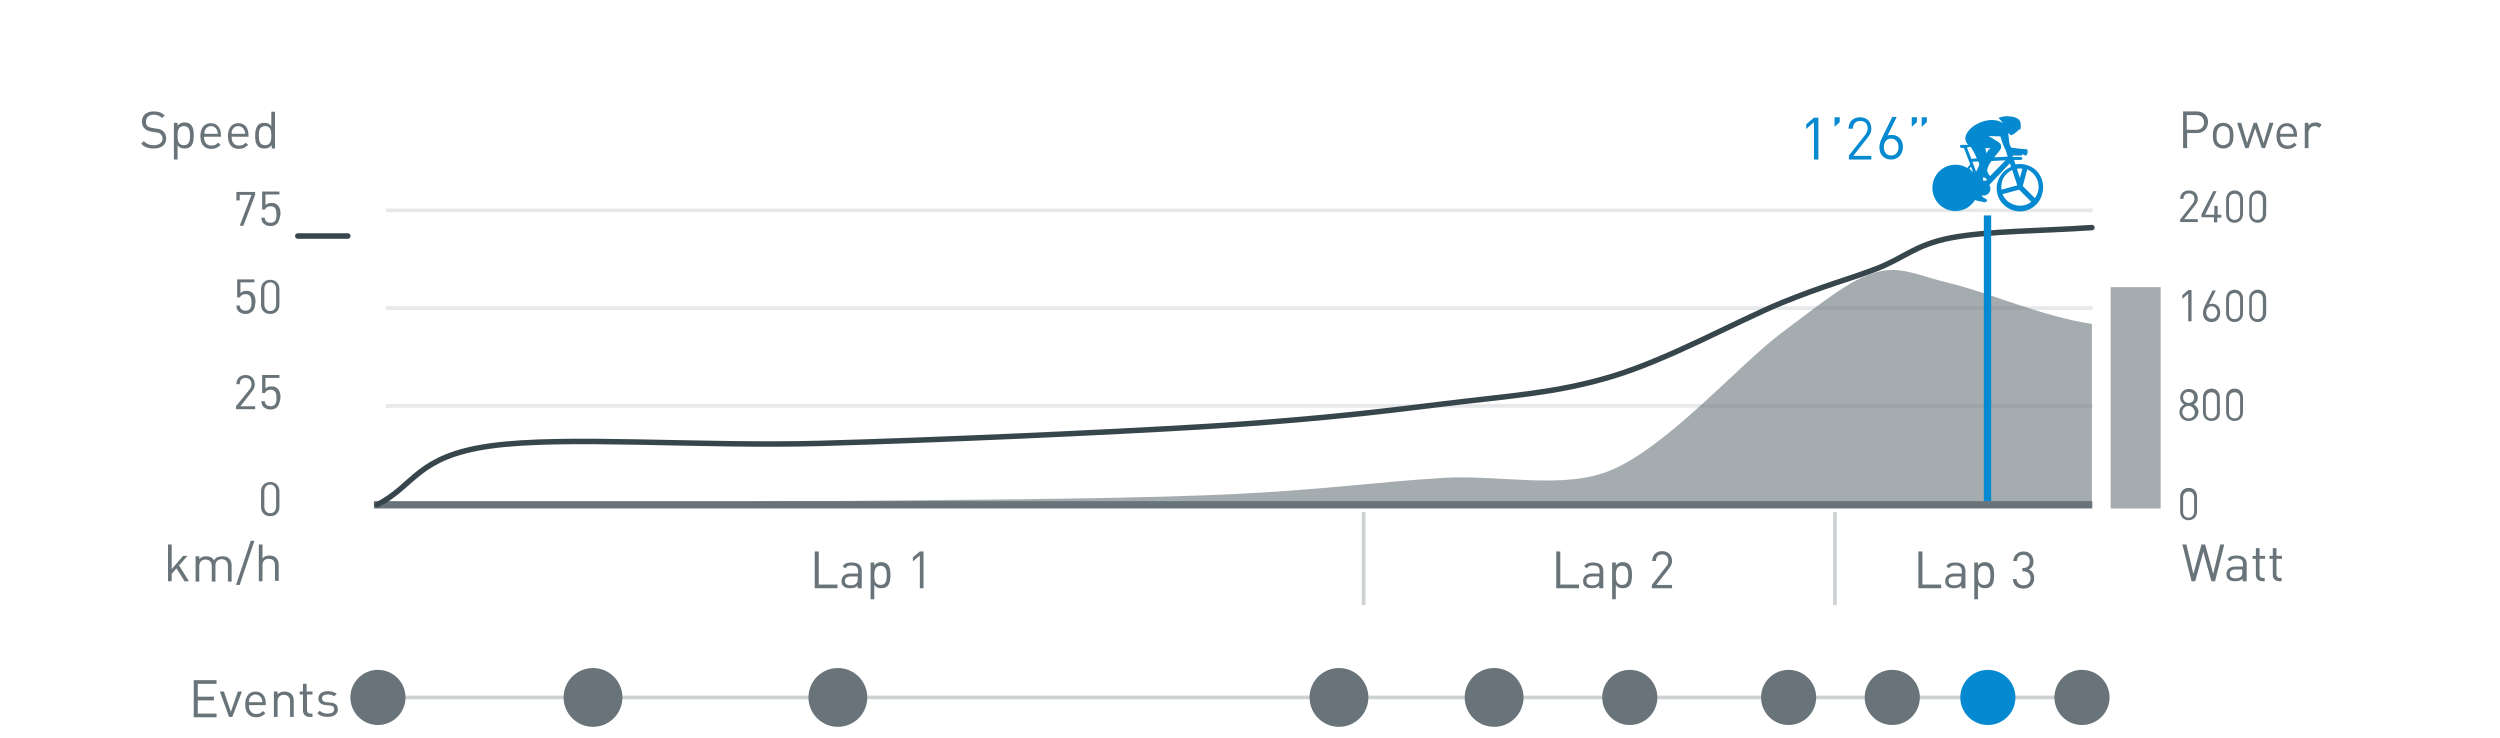
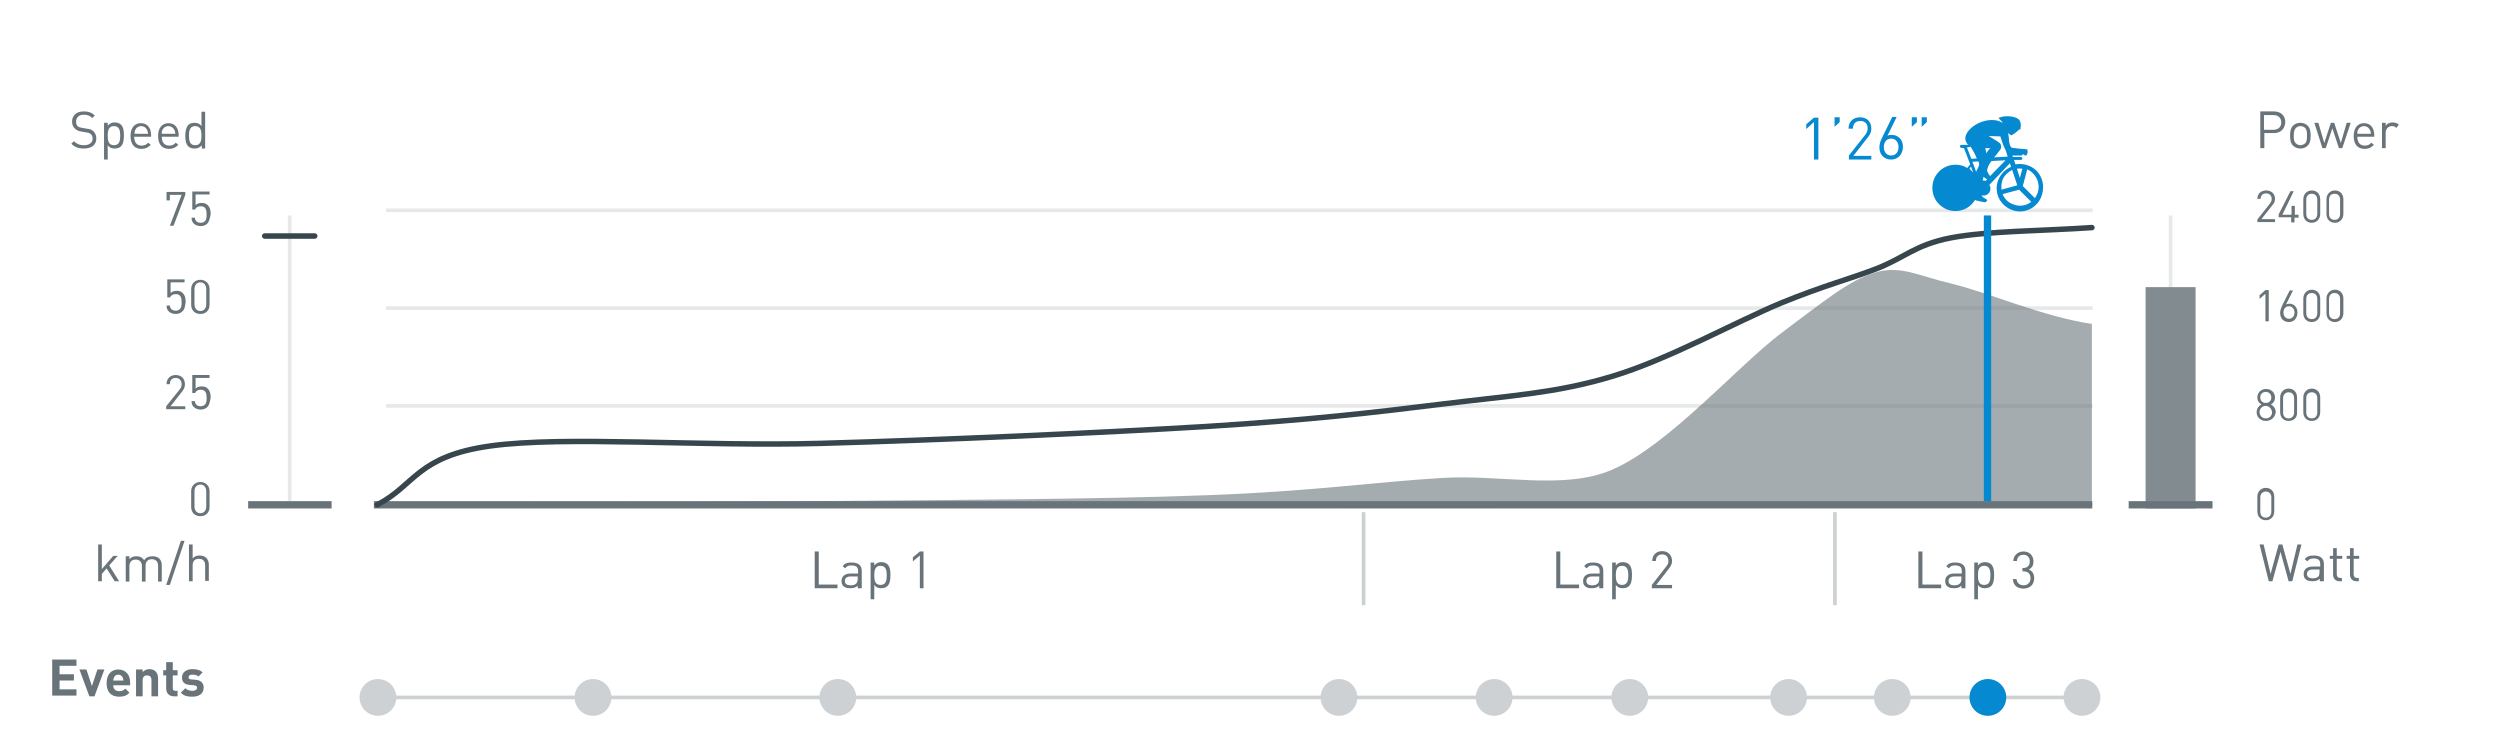
<svg xmlns="http://www.w3.org/2000/svg" version="1.1" x="0px" y="0px" viewBox="0 0 680 200.7" enable-background="new 0 0 680 200.7" xml:space="preserve">
  <g id="Layer_1">
+     <line fill="none" stroke="#E6E8E9" stroke-miterlimit="10" x1="590.4" y1="136.3" x2="590.4" y2="58.6" />
+     <line fill="none" stroke="#E6E8E9" stroke-miterlimit="10" x1="78.8" y1="136.3" x2="78.8" y2="58.6" />
    <g id="_x38_">
-       <rect x="574.1" y="78.1" opacity="0.6" fill="#69747A" width="13.6" height="60.2" />
+       <rect x="583.6" y="78.1" fill="#828B90" width="13.6" height="60.2" />
      <line fill="none" stroke="#CDD1D3" stroke-miterlimit="10" x1="99.5" y1="189.7" x2="569.7" y2="189.7" />
      <line fill="none" stroke="#CDD1D3" stroke-miterlimit="10" x1="370.9" y1="139.3" x2="370.9" y2="164.6" />
      <line fill="none" stroke="#CDD1D3" stroke-miterlimit="10" x1="499.1" y1="139.3" x2="499.1" y2="164.6" />
      <g>
        <line fill="none" stroke="#BBBBBB" stroke-width="0.537" stroke-linejoin="round" stroke-miterlimit="10" x1="105.1" y1="137.2" x2="569.1" y2="137.2" />
      </g>
      <path fill="none" stroke="#E6E8E9" stroke-linejoin="round" stroke-miterlimit="10" d="M105,110.4h464.2 M105,83.8h464.2     M105,57.2h464.2" />
      <line fill="none" stroke="#69747A" stroke-width="2" stroke-linejoin="round" stroke-miterlimit="10" x1="101.7" y1="137.3" x2="569.1" y2="137.3" />
-       <line fill="none" stroke="#37464D" stroke-width="1.492" stroke-linecap="round" stroke-linejoin="round" stroke-miterlimit="10" x1="81" y1="64.2" x2="94.6" y2="64.2" />
+       <line fill="none" stroke="#37464D" stroke-width="1.492" stroke-linecap="round" stroke-linejoin="round" stroke-miterlimit="10" x1="72" y1="64.2" x2="85.6" y2="64.2" />
      <g>
        <path fill="none" stroke="#37464D" stroke-width="1.492" stroke-linecap="round" stroke-linejoin="round" stroke-miterlimit="10" d="     M102.6,137.3c10.3-5.3,10.7-13.2,30.8-16c20.1-2.8,57.2,0.2,89.7-0.7c32.5-0.9,76.9-2.9,105.1-4.6c28.2-1.8,45.7-3.8,64.1-6.1     c18.4-2.3,30.8-2.9,46.1-7.5c15.4-4.6,34.2-15.1,46.1-20c11.8-4.8,18-6.3,25.6-9.2c7.7-2.9,10.7-6.6,20.5-8.5     c9.8-1.9,25.6-1.9,38.4-2.8" />
        <path opacity="0.6" fill="#69747A" d="M102.6,137.3c7.9-0.1,15.4-0.4,30.8-0.5c20.1-0.2,57.2-0.2,89.7-0.5     c32.5-0.3,76.9-0.5,105.1-1.6c28.2-1,45.7-3.6,64.1-4.7c15.6-1,33.1,3.4,46.1-2.2c15.4-6.6,34.2-28.2,46.1-37.2     c11.3-8.4,18.4-14.4,25.6-16.5c6.9-2,11.6,0.9,20.5,3c9.8,2.3,25.2,9.1,38.4,11l0,49" />
      </g>
      <g>
-         <circle fill="#69747A" cx="161.3" cy="189.7" r="8" />
-         <circle fill="#69747A" cx="227.9" cy="189.7" r="8" />
-         <circle fill="#69747A" cx="364.2" cy="189.7" r="8" />
-         <circle fill="#69747A" cx="406.4" cy="189.7" r="8" />
-         <circle fill="#69747A" cx="443.3" cy="189.7" r="7.5" />
-         <circle fill="#69747A" cx="486.5" cy="189.7" r="7.5" />
-         <circle fill="#69747A" cx="566.3" cy="189.7" r="7.5" />
-         <circle fill="#0589D1" cx="540.7" cy="189.7" r="7.5" />
-         <circle fill="#69747A" cx="102.8" cy="189.7" r="7.5" />
-         <circle fill="#69747A" cx="514.7" cy="189.7" r="7.5" />
+         <circle fill="#CDD1D3" cx="161.3" cy="189.7" r="5" />
+         <circle fill="#CDD1D3" cx="227.9" cy="189.7" r="5" />
+         <circle fill="#CDD1D3" cx="364.2" cy="189.7" r="5" />
+         <circle fill="#CDD1D3" cx="406.4" cy="189.7" r="5" />
+         <circle fill="#CDD1D3" cx="443.3" cy="189.7" r="5" />
+         <circle fill="#CDD1D3" cx="486.5" cy="189.7" r="5" />
+         <circle fill="#CDD1D3" cx="566.3" cy="189.7" r="5" />
+         <circle fill="#0589D1" cx="540.7" cy="189.7" r="5" />
+         <circle fill="#CDD1D3" cx="102.8" cy="189.7" r="5" />
+         <circle fill="#CDD1D3" cx="514.7" cy="189.7" r="5" />
      </g>
      <g>
        <line fill="none" stroke="#0589D1" stroke-width="2" stroke-miterlimit="10" x1="540.6" y1="136.3" x2="540.6" y2="58.6" />
        <path fill="#0589D1" d="M551.9,45.1c-1.2-0.5-2.5-0.6-3.7-0.4l-0.4-1.2h1.9c0.2,0,0.4-0.2,0.4-0.4c0-0.2-0.2-0.4-0.4-0.4h-2.2     l-0.1-0.4h2.4c0.2,0,0.4-0.2,0.4-0.4c0.1,0,0.1,0,0.1,0.1c0.4,0.2,0.5,0.3,0.8,0.3c0.2,0,0.5-0.8,0.4-1.2s0.1-0.5-0.4-0.5     c-0.5,0-3.1-0.3-3.8-0.4c-0.6-0.1-0.9-1.6-0.9-2.7c-0.1-1-0.2-1.4-0.2-1.4c0,0.1,0.6,0.6,0.8,0.7c0.2,0.1,1.4-0.8,1.8-1.2     c0.4-0.4,0.4-0.4,0.4-0.4l0.3,0.1c0,0,0.6-2-0.5-2.9c-1.1-0.9-3.6-0.9-4.6-0.6s-0.8,0.3-0.8,0.3l1.1,1.2l-0.1,0.1     c0,0-1.2-1-3.7-0.7c-1.7,0.2-4,1.1-5.4,2.8c-1.4,1.7-0.9,2.8-0.6,3.3c0.1,0.2,0.2,0.4,0.5,0.6h-1.9c-0.2,0-0.4,0.2-0.4,0.4v0     c0,0.2,0.1,0.3,0.3,0.4c0.2,0,0.5,0.1,0.8,0.1l1.7,4.4l-0.8,1c-0.9-0.6-2-0.9-3.2-0.9c-3.5,0-6.3,2.8-6.3,6.3     c0,3.5,2.8,6.3,6.3,6.3c2.3,0,4.2-1.2,5.3-3c0.4,0.2,2,0.5,2.5,0.6c0.5,0.1,0.7-0.3,0.8-0.5c0.1-0.2-0.6-0.5-1.2-0.9     c-0.1-0.1-0.2-0.3-0.3-0.5c0.2,0,0.3,0.1,0.5,0.1c1.1,0,1.9-0.9,1.9-1.9c0-0.4-0.1-0.7-0.3-1l5.6-5.9l0.3,1     c-1.5,0.6-2.7,1.8-3.4,3.4c-1.4,3.2,0.2,6.9,3.4,8.2c3.2,1.4,6.9-0.2,8.2-3.4C556.6,50.1,555.1,46.4,551.9,45.1z M541.3,47.9     c-0.4-0.5-0.8-1.2-0.8-1.5c0-0.7,0.5-1.7,1.1-2.5c0,0,0.1-0.1,0.1-0.1l3.8-0.2L541.3,47.9z M537.7,43.1l-1.5,0.1l-1.2-3.1     c0.2,0,0.6-0.1,1-0.2C536.6,40.8,537.3,42.1,537.7,43.1z M536.5,44l1.6-0.1c0.1,0.2,0.2,0.4,0.2,0.5c0.2,0.6-0.4,1.4-0.8,2.3     L536.5,44z M539.4,49.1c0,0-0.1,0-0.1,0c0.1-0.3,0.1-0.6,0.2-1c0.3,0.2,0.7,0.5,1,0.7l-0.4,0.4C539.8,49.1,539.6,49.1,539.4,49.1     z M544.1,37.1c0,0,0.7,2.4,1.3,3.5c0.1,0.1,0.2,0.3,0.2,0.4l0.5,1.6l-3.7,0.2c0.8-1,1.9-2.2,1.9-2.6c0-0.6,0-1-0.4-1.3     c-0.4-0.4-3-1.9-3-1.9S544,37.1,544.1,37.1z M541.4,40.3c0,0-0.6,0.4-1.1,1.4c-0.1-0.5-0.2-1-0.3-1.4     C541.1,40.3,541.4,40.3,541.4,40.3z M535.7,45.9l0.4-0.6l0.6,1.6C536.4,46.6,536.1,46.3,535.7,45.9z M550.1,45.9l-0.7,2.5     l-0.8-2.5C549.1,45.8,549.6,45.8,550.1,45.9z M544.7,48.9c0.5-1.2,1.5-2.1,2.6-2.7l1.4,4.2l-4.3,1.2     C544.3,50.7,544.4,49.8,544.7,48.9z M547.4,55.5c-1.3-0.5-2.2-1.5-2.7-2.7l4.5-1.2l3.3,3.3C551.1,56,549.2,56.3,547.4,55.5z      M554.1,52.8c-0.2,0.4-0.4,0.8-0.6,1.1l-3.3-3.3l0,0l0,0l1.2-4.5c0,0,0,0,0.1,0C554,47.3,555.2,50.3,554.1,52.8z" />
        <g>
          <path fill="#0589D1" d="M493.4,43.3V33.2l-2.1,1.9v-1.3l2.1-1.8h1.2v11.4H493.4z" />
          <path fill="#0589D1" d="M499,34.5v-2.6h1.4v1.3L499,34.5z" />
          <path fill="#0589D1" d="M502.9,43.3v-1l4.5-5.7c0.4-0.6,0.6-1.1,0.6-1.7c0-1.2-0.7-2-2-2c-1.1,0-2,0.6-2,2.1h-1.2      c0-1.8,1.2-3.1,3.1-3.1c1.9,0,3.1,1.2,3.1,3.1c0,0.9-0.3,1.5-0.9,2.3l-4,5.1h4.9v1H502.9z" />
          <path fill="#0589D1" d="M514.4,43.4c-1.9,0-3.2-1.3-3.2-3.3c0-0.8,0.2-1.6,0.7-2.6l2.8-5.7h1.2l-2.5,5.1      c0.4-0.2,0.8-0.2,1.2-0.2c1.8,0,3,1.4,3,3.2C517.6,41.9,516.3,43.4,514.4,43.4z M514.4,37.7c-1.2,0-2,0.9-2,2.3      c0,1.4,0.8,2.3,2,2.3c1.2,0,2-0.9,2-2.3C516.4,38.8,515.7,37.7,514.4,37.7z" />
          <path fill="#0589D1" d="M520,34.5v-2.6h1.4v1.3L520,34.5z M522.7,34.5v-2.6h1.4v1.3L522.7,34.5z" />
        </g>
      </g>
    </g>
  </g>
  <g id="Layer_2">
    <g>
      <g>
-         <path fill="#69747A" d="M68.6,84.7c-0.4,0.4-1,0.7-1.8,0.7c-0.8,0-1.5-0.3-1.9-0.7c-0.4-0.4-0.6-0.9-0.6-1.6h0.9     c0.1,0.9,0.6,1.4,1.6,1.4c0.5,0,0.9-0.2,1.1-0.4c0.5-0.5,0.5-1.2,0.5-1.9c0-1.1-0.2-2.2-1.6-2.2c-0.8,0-1.4,0.4-1.5,0.9h-0.8     v-4.9h4.7v0.8h-3.8v2.9c0.4-0.4,0.9-0.6,1.7-0.6c0.7,0,1.2,0.2,1.6,0.6c0.7,0.7,0.8,1.6,0.8,2.5C69.3,83.2,69.3,84.1,68.6,84.7z" />
-         <path fill="#69747A" d="M73.5,85.4c-1.5,0-2.5-1-2.5-2.5v-4.3c0-1.5,1.1-2.5,2.5-2.5c1.4,0,2.5,1,2.5,2.5v4.3     C76,84.4,75,85.4,73.5,85.4z M75.1,78.6c0-1-0.6-1.8-1.6-1.8s-1.6,0.8-1.6,1.8v4.2c0,1,0.6,1.8,1.6,1.8s1.6-0.8,1.6-1.8V78.6z" />
+         <path fill="#69747A" d="M49.6,84.7c-0.4,0.4-1,0.7-1.8,0.7c-0.8,0-1.5-0.3-1.9-0.7c-0.4-0.4-0.6-0.9-0.6-1.6h0.9     c0.1,0.9,0.6,1.4,1.6,1.4c0.5,0,0.9-0.2,1.1-0.4c0.5-0.5,0.5-1.2,0.5-1.9c0-1.1-0.2-2.2-1.6-2.2c-0.8,0-1.4,0.4-1.5,0.9h-0.8     v-4.9h4.7v0.8h-3.8v2.9c0.4-0.4,0.9-0.6,1.7-0.6c0.7,0,1.2,0.2,1.6,0.6c0.7,0.7,0.8,1.6,0.8,2.5C50.3,83.2,50.3,84.1,49.6,84.7z" />
+         <path fill="#69747A" d="M54.5,85.4c-1.5,0-2.5-1-2.5-2.5v-4.3c0-1.5,1.1-2.5,2.5-2.5c1.4,0,2.5,1,2.5,2.5v4.3     C57,84.4,56,85.4,54.5,85.4z M56.1,78.6c0-1-0.6-1.8-1.6-1.8s-1.6,0.8-1.6,1.8v4.2c0,1,0.6,1.8,1.6,1.8s1.6-0.8,1.6-1.8V78.6z" />
      </g>
      <g>
-         <path fill="#69747A" d="M64.2,111.3v-0.8l3.7-4.6c0.4-0.5,0.5-0.9,0.5-1.4c0-1-0.6-1.7-1.6-1.7c-0.9,0-1.6,0.5-1.6,1.7h-0.9     c0-1.5,1-2.5,2.5-2.5c1.5,0,2.5,1,2.5,2.5c0,0.7-0.2,1.2-0.7,1.9l-3.2,4.1h4v0.8H64.2z" />
-         <path fill="#69747A" d="M75.4,110.7c-0.4,0.4-1,0.7-1.8,0.7c-0.8,0-1.5-0.3-1.9-0.7c-0.4-0.4-0.6-0.9-0.6-1.6H72     c0.1,0.9,0.6,1.4,1.6,1.4c0.5,0,0.9-0.2,1.1-0.4c0.5-0.5,0.5-1.2,0.5-1.9c0-1.1-0.2-2.2-1.6-2.2c-0.8,0-1.4,0.4-1.5,0.9h-0.8     v-4.9h4.7v0.8h-3.8v2.9c0.4-0.4,0.9-0.6,1.7-0.6c0.7,0,1.2,0.2,1.6,0.6c0.7,0.7,0.8,1.6,0.8,2.5C76.1,109.2,76,110.1,75.4,110.7z     " />
+         <path fill="#69747A" d="M45.2,111.3v-0.8l3.7-4.6c0.4-0.5,0.5-0.9,0.5-1.4c0-1-0.6-1.7-1.6-1.7c-0.9,0-1.6,0.5-1.6,1.7h-0.9     c0-1.5,1-2.5,2.5-2.5c1.5,0,2.5,1,2.5,2.5c0,0.7-0.2,1.2-0.7,1.9l-3.2,4.1h4v0.8H45.2z" />
+         <path fill="#69747A" d="M56.4,110.7c-0.4,0.4-1,0.7-1.8,0.7c-0.8,0-1.5-0.3-1.9-0.7c-0.4-0.4-0.6-0.9-0.6-1.6H53     c0.1,0.9,0.6,1.4,1.6,1.4c0.5,0,0.9-0.2,1.1-0.4c0.5-0.5,0.5-1.2,0.5-1.9c0-1.1-0.2-2.2-1.6-2.2c-0.8,0-1.4,0.4-1.5,0.9h-0.8     v-4.9h4.7v0.8h-3.8v2.9c0.4-0.4,0.9-0.6,1.7-0.6c0.7,0,1.2,0.2,1.6,0.6c0.7,0.7,0.8,1.6,0.8,2.5C57.1,109.2,57,110.1,56.4,110.7z     " />
      </g>
      <g>
-         <path fill="#69747A" d="M73.5,140.4c-1.5,0-2.5-1-2.5-2.5v-4.3c0-1.5,1.1-2.5,2.5-2.5c1.4,0,2.5,1,2.5,2.5v4.3     C76,139.4,75,140.4,73.5,140.4z M75.1,133.6c0-1-0.6-1.8-1.6-1.8c-1,0-1.6,0.8-1.6,1.8v4.2c0,1,0.6,1.8,1.6,1.8     c1,0,1.6-0.8,1.6-1.8V133.6z" />
+         <path fill="#69747A" d="M54.5,140.4c-1.5,0-2.5-1-2.5-2.5v-4.3c0-1.5,1.1-2.5,2.5-2.5c1.4,0,2.5,1,2.5,2.5v4.3     C57,139.4,56,140.4,54.5,140.4z M56.1,133.6c0-1-0.6-1.8-1.6-1.8c-1,0-1.6,0.8-1.6,1.8v4.2c0,1,0.6,1.8,1.6,1.8     c1,0,1.6-0.8,1.6-1.8V133.6z" />
      </g>
      <g>
-         <path fill="#69747A" d="M595.2,87.5v-7.6l-1.6,1.4v-1l1.6-1.4h0.9v8.5H595.2z" />
-         <path fill="#69747A" d="M601.6,87.6c-1.5,0-2.4-1-2.4-2.5c0-0.6,0.2-1.2,0.5-1.9l2.1-4.2h0.9l-1.9,3.8c0.3-0.1,0.6-0.2,0.9-0.2     c1.3,0,2.2,1,2.2,2.4C603.9,86.5,603,87.6,601.6,87.6z M601.6,83.3c-0.9,0-1.5,0.7-1.5,1.7c0,1,0.6,1.7,1.5,1.7s1.5-0.7,1.5-1.7     C603.1,84.1,602.5,83.3,601.6,83.3z" />
-         <path fill="#69747A" d="M607.8,87.6c-1.3,0-2.3-0.9-2.3-2.4v-4c0-1.4,1-2.4,2.3-2.4c1.3,0,2.3,0.9,2.3,2.4v4     C610.1,86.6,609.1,87.6,607.8,87.6z M609.3,81.3c0-0.9-0.5-1.6-1.5-1.6s-1.5,0.7-1.5,1.6v3.9c0,0.9,0.5,1.6,1.5,1.6     s1.5-0.7,1.5-1.6V81.3z" />
-         <path fill="#69747A" d="M614.1,87.6c-1.3,0-2.3-0.9-2.3-2.4v-4c0-1.4,1-2.4,2.3-2.4c1.3,0,2.3,0.9,2.3,2.4v4     C616.4,86.6,615.4,87.6,614.1,87.6z M615.5,81.3c0-0.9-0.5-1.6-1.5-1.6s-1.5,0.7-1.5,1.6v3.9c0,0.9,0.5,1.6,1.5,1.6     s1.5-0.7,1.5-1.6V81.3z" />
+         <path fill="#69747A" d="M616.2,87.5v-7.6l-1.6,1.4v-1l1.6-1.4h0.9v8.5H616.2z" />
+         <path fill="#69747A" d="M622.6,87.6c-1.5,0-2.4-1-2.4-2.5c0-0.6,0.2-1.2,0.5-1.9l2.1-4.2h0.9l-1.9,3.8c0.3-0.1,0.6-0.2,0.9-0.2     c1.3,0,2.2,1,2.2,2.4C624.9,86.5,624,87.6,622.6,87.6z M622.6,83.3c-0.9,0-1.5,0.7-1.5,1.7c0,1,0.6,1.7,1.5,1.7s1.5-0.7,1.5-1.7     C624.1,84.1,623.5,83.3,622.6,83.3z" />
+         <path fill="#69747A" d="M628.8,87.6c-1.3,0-2.3-0.9-2.3-2.4v-4c0-1.4,1-2.4,2.3-2.4c1.3,0,2.3,0.9,2.3,2.4v4     C631.1,86.6,630.1,87.6,628.8,87.6z M630.3,81.3c0-0.9-0.5-1.6-1.5-1.6s-1.5,0.7-1.5,1.6v3.9c0,0.9,0.5,1.6,1.5,1.6     s1.5-0.7,1.5-1.6V81.3z" />
+         <path fill="#69747A" d="M635.1,87.6c-1.3,0-2.3-0.9-2.3-2.4v-4c0-1.4,1-2.4,2.3-2.4c1.3,0,2.3,0.9,2.3,2.4v4     C637.4,86.6,636.4,87.6,635.1,87.6z M636.5,81.3c0-0.9-0.5-1.6-1.5-1.6s-1.5,0.7-1.5,1.6v3.9c0,0.9,0.5,1.6,1.5,1.6     s1.5-0.7,1.5-1.6V81.3z" />
      </g>
      <g>
-         <path fill="#69747A" d="M595.3,114.5c-1.4,0-2.5-1-2.5-2.4c0-1,0.6-1.7,1.3-2.1c-0.7-0.4-1.1-1-1.1-1.9c0-1.3,1-2.3,2.4-2.3     c1.4,0,2.4,1,2.4,2.3c0,0.9-0.4,1.5-1.1,1.9c0.7,0.4,1.3,1.1,1.3,2.1C597.8,113.6,596.7,114.5,595.3,114.5z M595.3,110.4     c-0.9,0-1.7,0.7-1.7,1.7c0,0.9,0.7,1.7,1.7,1.7s1.7-0.7,1.7-1.7C596.9,111.2,596.2,110.4,595.3,110.4z M595.3,106.6     c-0.9,0-1.5,0.6-1.5,1.5c0,0.9,0.6,1.5,1.5,1.5c0.9,0,1.5-0.6,1.5-1.5C596.8,107.3,596.2,106.6,595.3,106.6z" />
-         <path fill="#69747A" d="M601.5,114.5c-1.3,0-2.3-0.9-2.3-2.4v-4c0-1.4,1-2.4,2.3-2.4c1.3,0,2.3,0.9,2.3,2.4v4     C603.9,113.6,602.9,114.5,601.5,114.5z M603,108.3c0-0.9-0.5-1.6-1.5-1.6c-0.9,0-1.5,0.7-1.5,1.6v3.9c0,0.9,0.5,1.6,1.5,1.6     c0.9,0,1.5-0.7,1.5-1.6V108.3z" />
-         <path fill="#69747A" d="M607.8,114.5c-1.3,0-2.3-0.9-2.3-2.4v-4c0-1.4,1-2.4,2.3-2.4c1.3,0,2.3,0.9,2.3,2.4v4     C610.1,113.6,609.1,114.5,607.8,114.5z M609.3,108.3c0-0.9-0.5-1.6-1.5-1.6s-1.5,0.7-1.5,1.6v3.9c0,0.9,0.5,1.6,1.5,1.6     s1.5-0.7,1.5-1.6V108.3z" />
+         <path fill="#69747A" d="M616.3,114.5c-1.4,0-2.5-1-2.5-2.4c0-1,0.6-1.7,1.3-2.1c-0.7-0.4-1.1-1-1.1-1.9c0-1.3,1-2.3,2.4-2.3     c1.4,0,2.4,1,2.4,2.3c0,0.9-0.4,1.5-1.1,1.9c0.7,0.4,1.3,1.1,1.3,2.1C618.8,113.6,617.7,114.5,616.3,114.5z M616.3,110.4     c-0.9,0-1.7,0.7-1.7,1.7c0,0.9,0.7,1.7,1.7,1.7s1.7-0.7,1.7-1.7C617.9,111.2,617.2,110.4,616.3,110.4z M616.3,106.6     c-0.9,0-1.5,0.6-1.5,1.5c0,0.9,0.6,1.5,1.5,1.5c0.9,0,1.5-0.6,1.5-1.5C617.8,107.3,617.2,106.6,616.3,106.6z" />
+         <path fill="#69747A" d="M622.5,114.5c-1.3,0-2.3-0.9-2.3-2.4v-4c0-1.4,1-2.4,2.3-2.4c1.3,0,2.3,0.9,2.3,2.4v4     C624.9,113.6,623.9,114.5,622.5,114.5z M624,108.3c0-0.9-0.5-1.6-1.5-1.6c-0.9,0-1.5,0.7-1.5,1.6v3.9c0,0.9,0.5,1.6,1.5,1.6     c0.9,0,1.5-0.7,1.5-1.6V108.3z" />
+         <path fill="#69747A" d="M628.8,114.5c-1.3,0-2.3-0.9-2.3-2.4v-4c0-1.4,1-2.4,2.3-2.4c1.3,0,2.3,0.9,2.3,2.4v4     C631.1,113.6,630.1,114.5,628.8,114.5z M630.3,108.3c0-0.9-0.5-1.6-1.5-1.6s-1.5,0.7-1.5,1.6v3.9c0,0.9,0.5,1.6,1.5,1.6     s1.5-0.7,1.5-1.6V108.3z" />
      </g>
      <g>
-         <path fill="#69747A" d="M595.3,141.5c-1.3,0-2.3-0.9-2.3-2.4v-4c0-1.4,1-2.4,2.3-2.4c1.3,0,2.3,0.9,2.3,2.4v4     C597.6,140.6,596.6,141.5,595.3,141.5z M596.8,135.3c0-0.9-0.5-1.6-1.5-1.6c-0.9,0-1.5,0.7-1.5,1.6v3.9c0,0.9,0.5,1.6,1.5,1.6     c0.9,0,1.5-0.7,1.5-1.6V135.3z" />
+         <path fill="#69747A" d="M616.3,141.5c-1.3,0-2.3-0.9-2.3-2.4v-4c0-1.4,1-2.4,2.3-2.4c1.3,0,2.3,0.9,2.3,2.4v4     C618.6,140.6,617.6,141.5,616.3,141.5z M617.8,135.3c0-0.9-0.5-1.6-1.5-1.6c-0.9,0-1.5,0.7-1.5,1.6v3.9c0,0.9,0.5,1.6,1.5,1.6     c0.9,0,1.5-0.7,1.5-1.6V135.3z" />
      </g>
      <g>
        <path fill="#69747A" d="M221.6,160v-10h1.1v9h5.1v1H221.6z" />
        <path fill="#69747A" d="M233.3,160v-0.7c-0.5,0.5-1.1,0.7-2,0.7c-1,0-1.5-0.2-1.9-0.6c-0.4-0.3-0.5-0.9-0.5-1.4     c0-1.2,0.9-2,2.4-2h2.1v-0.7c0-1-0.5-1.5-1.8-1.5c-0.9,0-1.3,0.2-1.7,0.8l-0.7-0.6c0.6-0.8,1.3-1,2.4-1c1.9,0,2.8,0.8,2.8,2.3     v4.7H233.3z M233.3,156.8h-1.9c-1,0-1.6,0.4-1.6,1.2c0,0.8,0.5,1.2,1.6,1.2c0.6,0,1.1-0.1,1.5-0.5c0.2-0.2,0.4-0.6,0.4-1.2V156.8     z" />
        <path fill="#69747A" d="M241.4,159.4c-0.4,0.4-1,0.6-1.7,0.6c-0.8,0-1.4-0.2-1.9-0.9v3.9h-1v-10h1v0.8c0.6-0.7,1.2-0.9,1.9-0.9     c0.7,0,1.3,0.2,1.7,0.6c0.7,0.7,0.8,1.8,0.8,2.9S242.1,158.7,241.4,159.4z M239.5,153.9c-1.5,0-1.7,1.3-1.7,2.6s0.2,2.6,1.7,2.6     c1.5,0,1.7-1.3,1.7-2.6S241,153.9,239.5,153.9z" />
        <path fill="#69747A" d="M250.2,160v-8.9l-1.9,1.6v-1.1l1.9-1.6h1v10H250.2z" />
-       </g>
-       <g>
-         <path fill="#69747A" d="M52.7,195v-10h6.2v1h-5.1v3.5h4.4v1h-4.4v3.6h5.1v1H52.7z" />
-         <path fill="#69747A" d="M63.2,195h-0.9l-2.5-6.9h1.1l1.9,5.5l1.9-5.5h1.1L63.2,195z" />
-         <path fill="#69747A" d="M67.7,191.8c0,1.5,0.7,2.4,2,2.4c0.8,0,1.3-0.2,1.8-0.8l0.7,0.6c-0.7,0.7-1.4,1.1-2.5,1.1     c-1.8,0-3-1.1-3-3.5c0-2.2,1.1-3.5,2.8-3.5c1.8,0,2.8,1.3,2.8,3.3v0.4H67.7z M71.1,189.9c-0.3-0.6-0.9-1-1.6-1     c-0.7,0-1.3,0.4-1.6,1c-0.2,0.4-0.2,0.6-0.2,1.1h3.7C71.3,190.5,71.3,190.2,71.1,189.9z" />
-         <path fill="#69747A" d="M78.9,195v-4.2c0-1.2-0.7-1.8-1.7-1.8s-1.7,0.6-1.7,1.8v4.2h-1v-6.9h1v0.8c0.5-0.6,1.2-0.8,1.9-0.8     c0.7,0,1.3,0.2,1.8,0.6c0.5,0.5,0.7,1.1,0.7,1.9v4.4H78.9z" />
-         <path fill="#69747A" d="M84.2,195c-1.2,0-1.8-0.8-1.8-1.8v-4.3h-0.9v-0.8h0.9v-2.1h1v2.1H85v0.8h-1.5v4.2c0,0.6,0.3,1,0.9,1H85     v0.9H84.2z" />
-         <path fill="#69747A" d="M89.1,195c-1.2,0-2.1-0.3-2.8-1l0.7-0.7c0.5,0.6,1.3,0.8,2.1,0.8c1.1,0,1.8-0.4,1.8-1.2     c0-0.6-0.3-0.9-1.1-1l-1.1-0.1c-1.3-0.1-2.1-0.7-2.1-1.8c0-1.3,1.1-2,2.5-2c1,0,1.8,0.2,2.5,0.7l-0.7,0.7     c-0.5-0.4-1.1-0.5-1.8-0.5c-1,0-1.5,0.4-1.5,1.1c0,0.6,0.4,0.9,1.2,1l1.1,0.1c1.2,0.1,2,0.6,2,1.9C91.9,194.3,90.7,195,89.1,195z     " />
      </g>
      <g>
        <path fill="#69747A" d="M423.3,160v-10h1.1v9h5.1v1H423.3z" />
        <path fill="#69747A" d="M435,160v-0.7c-0.5,0.5-1.1,0.7-2,0.7c-1,0-1.5-0.2-1.9-0.6c-0.4-0.3-0.5-0.9-0.5-1.4c0-1.2,0.9-2,2.4-2     h2.1v-0.7c0-1-0.5-1.5-1.8-1.5c-0.9,0-1.3,0.2-1.7,0.8l-0.7-0.6c0.6-0.8,1.3-1,2.4-1c1.9,0,2.8,0.8,2.8,2.3v4.7H435z M435,156.8     h-1.9c-1,0-1.6,0.4-1.6,1.2c0,0.8,0.5,1.2,1.6,1.2c0.6,0,1.1-0.1,1.5-0.5c0.2-0.2,0.4-0.6,0.4-1.2V156.8z" />
        <path fill="#69747A" d="M443.1,159.4c-0.4,0.4-1,0.6-1.7,0.6c-0.8,0-1.4-0.2-1.9-0.9v3.9h-1v-10h1v0.8c0.6-0.7,1.2-0.9,1.9-0.9     c0.7,0,1.3,0.2,1.7,0.6c0.7,0.7,0.8,1.8,0.8,2.9S443.8,158.7,443.1,159.4z M441.2,153.9c-1.5,0-1.7,1.3-1.7,2.6s0.2,2.6,1.7,2.6     c1.5,0,1.7-1.3,1.7-2.6S442.7,153.9,441.2,153.9z" />
        <path fill="#69747A" d="M449.3,160v-0.9l3.9-5c0.4-0.5,0.6-0.9,0.6-1.5c0-1.1-0.6-1.8-1.7-1.8c-0.9,0-1.7,0.5-1.7,1.8h-1     c0-1.6,1.1-2.7,2.7-2.7c1.6,0,2.7,1.1,2.7,2.7c0,0.8-0.3,1.3-0.8,2l-3.5,4.5h4.3v0.9H449.3z" />
      </g>
      <g>
        <path fill="#69747A" d="M521.8,160v-10h1.1v9h5.1v1H521.8z" />
        <path fill="#69747A" d="M533.5,160v-0.7c-0.5,0.5-1.1,0.7-2,0.7c-1,0-1.5-0.2-1.9-0.6c-0.4-0.3-0.5-0.9-0.5-1.4     c0-1.2,0.9-2,2.4-2h2.1v-0.7c0-1-0.5-1.5-1.8-1.5c-0.9,0-1.3,0.2-1.7,0.8l-0.7-0.6c0.6-0.8,1.3-1,2.4-1c1.9,0,2.8,0.8,2.8,2.3     v4.7H533.5z M533.5,156.8h-1.9c-1,0-1.6,0.4-1.6,1.2c0,0.8,0.5,1.2,1.6,1.2c0.6,0,1.1-0.1,1.5-0.5c0.2-0.2,0.4-0.6,0.4-1.2V156.8     z" />
        <path fill="#69747A" d="M541.6,159.4c-0.4,0.4-1,0.6-1.7,0.6c-0.8,0-1.4-0.2-1.9-0.9v3.9h-1v-10h1v0.8c0.6-0.7,1.2-0.9,1.9-0.9     c0.7,0,1.3,0.2,1.7,0.6c0.7,0.7,0.8,1.8,0.8,2.9S542.3,158.7,541.6,159.4z M539.7,153.9c-1.5,0-1.7,1.3-1.7,2.6s0.2,2.6,1.7,2.6     c1.5,0,1.7-1.3,1.7-2.6S541.2,153.9,539.7,153.9z" />
        <path fill="#69747A" d="M550.4,160.1c-1.6,0-2.8-0.8-2.9-2.6h1c0.1,1.2,1,1.7,1.9,1.7c1.1,0,1.9-0.7,1.9-1.9c0-1.2-0.6-1.9-2-1.9     h-0.2v-0.9h0.2c1.2,0,1.8-0.7,1.8-1.8c0-1.2-0.8-1.8-1.7-1.8c-1.1,0-1.7,0.6-1.8,1.7h-1c0.1-1.6,1.3-2.6,2.8-2.6     c1.6,0,2.7,1.1,2.7,2.7c0,1.1-0.4,1.8-1.3,2.2c1,0.4,1.5,1.2,1.5,2.4C553.3,159.1,552,160.1,550.4,160.1z" />
      </g>
      <g>
-         <path fill="#69747A" d="M593,60.5v-0.8l3.4-4.3c0.3-0.4,0.5-0.8,0.5-1.3c0-0.9-0.6-1.5-1.5-1.5c-0.8,0-1.5,0.4-1.5,1.5H593     c0-1.3,0.9-2.3,2.4-2.3c1.4,0,2.4,0.9,2.4,2.3c0,0.7-0.2,1.1-0.7,1.7l-3,3.8h3.7v0.8H593z" />
-         <path fill="#69747A" d="M603.1,59.1v1.4h-0.9v-1.4h-3.4v-0.8L602,52h0.9l-3.1,6.4h2.5v-2.4h0.9v2.4h1v0.8H603.1z" />
-         <path fill="#69747A" d="M607.8,60.6c-1.3,0-2.3-0.9-2.3-2.4v-4c0-1.4,1-2.4,2.3-2.4c1.3,0,2.3,0.9,2.3,2.4v4     C610.1,59.6,609.1,60.6,607.8,60.6z M609.3,54.3c0-0.9-0.5-1.6-1.5-1.6s-1.5,0.7-1.5,1.6v3.9c0,0.9,0.5,1.6,1.5,1.6     s1.5-0.7,1.5-1.6V54.3z" />
-         <path fill="#69747A" d="M614.1,60.6c-1.3,0-2.3-0.9-2.3-2.4v-4c0-1.4,1-2.4,2.3-2.4c1.3,0,2.3,0.9,2.3,2.4v4     C616.4,59.6,615.4,60.6,614.1,60.6z M615.5,54.3c0-0.9-0.5-1.6-1.5-1.6s-1.5,0.7-1.5,1.6v3.9c0,0.9,0.5,1.6,1.5,1.6     s1.5-0.7,1.5-1.6V54.3z" />
+         <path fill="#69747A" d="M614,60.5v-0.8l3.4-4.3c0.3-0.4,0.5-0.8,0.5-1.3c0-0.9-0.6-1.5-1.5-1.5c-0.8,0-1.5,0.4-1.5,1.5H614     c0-1.3,0.9-2.3,2.4-2.3c1.4,0,2.4,0.9,2.4,2.3c0,0.7-0.2,1.1-0.7,1.7l-3,3.8h3.7v0.8H614z" />
+         <path fill="#69747A" d="M624.1,59.1v1.4h-0.9v-1.4h-3.4v-0.8L623,52h0.9l-3.1,6.4h2.5v-2.4h0.9v2.4h1v0.8H624.1z" />
+         <path fill="#69747A" d="M628.8,60.6c-1.3,0-2.3-0.9-2.3-2.4v-4c0-1.4,1-2.4,2.3-2.4c1.3,0,2.3,0.9,2.3,2.4v4     C631.1,59.6,630.1,60.6,628.8,60.6z M630.3,54.3c0-0.9-0.5-1.6-1.5-1.6s-1.5,0.7-1.5,1.6v3.9c0,0.9,0.5,1.6,1.5,1.6     s1.5-0.7,1.5-1.6V54.3z" />
+         <path fill="#69747A" d="M635.1,60.6c-1.3,0-2.3-0.9-2.3-2.4v-4c0-1.4,1-2.4,2.3-2.4c1.3,0,2.3,0.9,2.3,2.4v4     C637.4,59.6,636.4,60.6,635.1,60.6z M636.5,54.3c0-0.9-0.5-1.6-1.5-1.6s-1.5,0.7-1.5,1.6v3.9c0,0.9,0.5,1.6,1.5,1.6     s1.5-0.7,1.5-1.6V54.3z" />
      </g>
      <g>
-         <path fill="#69747A" d="M66.2,61.4h-1l3.2-8.4h-3.2v1.5h-0.9v-2.3h5.1v0.8L66.2,61.4z" />
-         <path fill="#69747A" d="M75.4,60.8c-0.4,0.4-1,0.7-1.8,0.7c-0.8,0-1.5-0.3-1.9-0.7c-0.4-0.4-0.6-0.9-0.6-1.6H72     c0.1,0.9,0.6,1.4,1.6,1.4c0.5,0,0.9-0.2,1.1-0.4c0.5-0.5,0.5-1.2,0.5-1.9c0-1.1-0.2-2.2-1.6-2.2c-0.8,0-1.4,0.4-1.5,0.9h-0.8     v-4.9h4.7v0.8h-3.8v2.9c0.4-0.4,0.9-0.6,1.7-0.6c0.7,0,1.2,0.2,1.6,0.6c0.7,0.7,0.8,1.6,0.8,2.5C76.1,59.2,76,60.1,75.4,60.8z" />
+         <path fill="#69747A" d="M47.2,61.4h-1l3.2-8.4h-3.2v1.5h-0.9v-2.3h5.1v0.8L47.2,61.4z" />
+         <path fill="#69747A" d="M56.4,60.8c-0.4,0.4-1,0.7-1.8,0.7c-0.8,0-1.5-0.3-1.9-0.7c-0.4-0.4-0.6-0.9-0.6-1.6H53     c0.1,0.9,0.6,1.4,1.6,1.4c0.5,0,0.9-0.2,1.1-0.4c0.5-0.5,0.5-1.2,0.5-1.9c0-1.1-0.2-2.2-1.6-2.2c-0.8,0-1.4,0.4-1.5,0.9h-0.8     v-4.9h4.7v0.8h-3.8v2.9c0.4-0.4,0.9-0.6,1.7-0.6c0.7,0,1.2,0.2,1.6,0.6c0.7,0.7,0.8,1.6,0.8,2.5C57.1,59.2,57,60.1,56.4,60.8z" />
      </g>
      <g>
-         <path fill="#69747A" d="M602.5,158.1h-1l-2.2-8l-2.2,8h-1l-2.5-10h1.1l1.9,8l2.2-8h1l2.2,8l1.9-8h1.1L602.5,158.1z" />
-         <path fill="#69747A" d="M610,158.1v-0.7c-0.5,0.5-1.1,0.7-2,0.7c-1,0-1.5-0.2-1.9-0.6c-0.4-0.3-0.5-0.9-0.5-1.4     c0-1.2,0.9-2,2.4-2h2.1v-0.7c0-1-0.5-1.5-1.8-1.5c-0.9,0-1.3,0.2-1.7,0.8l-0.7-0.6c0.6-0.8,1.3-1,2.4-1c1.9,0,2.8,0.8,2.8,2.3     v4.7H610z M610,154.9h-1.9c-1,0-1.6,0.4-1.6,1.2c0,0.8,0.5,1.2,1.6,1.2c0.6,0,1.1-0.1,1.5-0.5c0.2-0.2,0.3-0.6,0.3-1.2V154.9z" />
-         <path fill="#69747A" d="M615.4,158.1c-1.2,0-1.8-0.8-1.8-1.8v-4.3h-0.9v-0.8h0.9v-2.1h1v2.1h1.5v0.8h-1.5v4.2c0,0.6,0.3,1,0.9,1     h0.5v0.9H615.4z" />
-         <path fill="#69747A" d="M620,158.1c-1.2,0-1.8-0.8-1.8-1.8v-4.3h-0.9v-0.8h0.9v-2.1h1v2.1h1.5v0.8h-1.5v4.2c0,0.6,0.3,1,0.9,1     h0.5v0.9H620z" />
+         <path fill="#69747A" d="M623.5,158.1h-1l-2.2-8l-2.2,8h-1l-2.5-10h1.1l1.9,8l2.2-8h1l2.2,8l1.9-8h1.1L623.5,158.1z" />
+         <path fill="#69747A" d="M631,158.1v-0.7c-0.5,0.5-1.1,0.7-2,0.7c-1,0-1.5-0.2-1.9-0.6c-0.4-0.3-0.5-0.9-0.5-1.4     c0-1.2,0.9-2,2.4-2h2.1v-0.7c0-1-0.5-1.5-1.8-1.5c-0.9,0-1.3,0.2-1.7,0.8l-0.7-0.6c0.6-0.8,1.3-1,2.4-1c1.9,0,2.8,0.8,2.8,2.3     v4.7H631z M631,154.9h-1.9c-1,0-1.6,0.4-1.6,1.2c0,0.8,0.5,1.2,1.6,1.2c0.6,0,1.1-0.1,1.5-0.5c0.2-0.2,0.3-0.6,0.3-1.2V154.9z" />
+         <path fill="#69747A" d="M636.4,158.1c-1.2,0-1.8-0.8-1.8-1.8v-4.3h-0.9v-0.8h0.9v-2.1h1v2.1h1.5v0.8h-1.5v4.2c0,0.6,0.3,1,0.9,1     h0.5v0.9H636.4z" />
+         <path fill="#69747A" d="M641,158.1c-1.2,0-1.8-0.8-1.8-1.8v-4.3h-0.9v-0.8h0.9v-2.1h1v2.1h1.5v0.8h-1.5v4.2c0,0.6,0.3,1,0.9,1     h0.5v0.9H641z" />
      </g>
      <g>
-         <path fill="#69747A" d="M597.5,36.2h-2.6v4.1h-1.1v-10h3.7c1.8,0,3.1,1.1,3.1,2.9C600.5,35.1,599.3,36.2,597.5,36.2z M597.4,31.3     h-2.6v4h2.6c1.2,0,2.1-0.7,2.1-2C599.5,32,598.6,31.3,597.4,31.3z" />
-         <path fill="#69747A" d="M606.7,39.6c-0.5,0.5-1.1,0.8-2,0.8c-0.8,0-1.5-0.3-2-0.8c-0.7-0.7-0.8-1.7-0.8-2.7s0.1-2,0.8-2.7     c0.5-0.5,1.1-0.8,2-0.8c0.8,0,1.5,0.3,2,0.8c0.7,0.7,0.8,1.7,0.8,2.7S607.4,38.9,606.7,39.6z M606,34.8c-0.3-0.3-0.8-0.5-1.3-0.5     s-0.9,0.2-1.2,0.5c-0.5,0.5-0.6,1.3-0.6,2.1c0,0.8,0,1.6,0.6,2.1c0.3,0.3,0.8,0.5,1.2,0.5s0.9-0.2,1.3-0.5     c0.5-0.5,0.5-1.4,0.5-2.1C606.5,36.1,606.5,35.3,606,34.8z" />
-         <path fill="#69747A" d="M616.1,40.3h-0.9l-1.8-5.4l-1.8,5.4h-0.9l-2.2-6.9h1.1l1.6,5.5l1.8-5.5h0.9l1.8,5.5l1.6-5.5h1.1     L616.1,40.3z" />
-         <path fill="#69747A" d="M620.2,37.2c0,1.5,0.7,2.4,2,2.4c0.8,0,1.3-0.2,1.8-0.8l0.7,0.6c-0.7,0.7-1.4,1.1-2.5,1.1     c-1.8,0-3-1.1-3-3.5c0-2.2,1.1-3.5,2.8-3.5c1.8,0,2.8,1.3,2.8,3.3v0.4H620.2z M623.6,35.3c-0.3-0.6-0.9-1-1.6-1     c-0.7,0-1.3,0.4-1.6,1c-0.2,0.4-0.2,0.6-0.2,1.1h3.7C623.8,35.9,623.8,35.6,623.6,35.3z" />
-         <path fill="#69747A" d="M630.8,34.8c-0.4-0.4-0.7-0.5-1.2-0.5c-1,0-1.7,0.8-1.7,1.8v4.2h-1v-6.9h1v0.8c0.4-0.6,1.1-0.9,1.9-0.9     c0.7,0,1.2,0.2,1.7,0.6L630.8,34.8z" />
+         <path fill="#69747A" d="M618.5,36.2h-2.6v4.1h-1.1v-10h3.7c1.8,0,3.1,1.1,3.1,2.9C621.5,35.1,620.3,36.2,618.5,36.2z M618.4,31.3     h-2.6v4h2.6c1.2,0,2.1-0.7,2.1-2C620.5,32,619.6,31.3,618.4,31.3z" />
+         <path fill="#69747A" d="M627.7,39.6c-0.5,0.5-1.1,0.8-2,0.8c-0.8,0-1.5-0.3-2-0.8c-0.7-0.7-0.8-1.7-0.8-2.7s0.1-2,0.8-2.7     c0.5-0.5,1.1-0.8,2-0.8c0.8,0,1.5,0.3,2,0.8c0.7,0.7,0.8,1.7,0.8,2.7S628.4,38.9,627.7,39.6z M627,34.8c-0.3-0.3-0.8-0.5-1.3-0.5     s-0.9,0.2-1.2,0.5c-0.5,0.5-0.6,1.3-0.6,2.1c0,0.8,0,1.6,0.6,2.1c0.3,0.3,0.8,0.5,1.2,0.5s0.9-0.2,1.3-0.5     c0.5-0.5,0.5-1.4,0.5-2.1C627.5,36.1,627.5,35.3,627,34.8z" />
+         <path fill="#69747A" d="M637.1,40.3h-0.9l-1.8-5.4l-1.8,5.4h-0.9l-2.2-6.9h1.1l1.6,5.5l1.8-5.5h0.9l1.8,5.5l1.6-5.5h1.1     L637.1,40.3z" />
+         <path fill="#69747A" d="M641.2,37.2c0,1.5,0.7,2.4,2,2.4c0.8,0,1.3-0.2,1.8-0.8l0.7,0.6c-0.7,0.7-1.4,1.1-2.5,1.1     c-1.8,0-3-1.1-3-3.5c0-2.2,1.1-3.5,2.8-3.5c1.8,0,2.8,1.3,2.8,3.3v0.4H641.2z M644.6,35.3c-0.3-0.6-0.9-1-1.6-1     c-0.7,0-1.3,0.4-1.6,1c-0.2,0.4-0.2,0.6-0.2,1.1h3.7C644.8,35.9,644.8,35.6,644.6,35.3z" />
+         <path fill="#69747A" d="M651.8,34.8c-0.4-0.4-0.7-0.5-1.2-0.5c-1,0-1.7,0.8-1.7,1.8v4.2h-1v-6.9h1v0.8c0.4-0.6,1.1-0.9,1.9-0.9     c0.7,0,1.2,0.2,1.7,0.6L651.8,34.8z" />
      </g>
      <g>
-         <path fill="#69747A" d="M50.2,158.1l-2.2-3.5l-1.3,1.5v2h-1v-10h1v6.7l3.1-3.6H51l-2.3,2.6l2.7,4.3H50.2z" />
-         <path fill="#69747A" d="M62,158.1v-4.2c0-1.2-0.7-1.8-1.7-1.8c-1,0-1.7,0.6-1.7,1.7v4.4h-1v-4.2c0-1.2-0.7-1.8-1.7-1.8     s-1.7,0.6-1.7,1.8v4.2h-1v-6.9h1v0.8c0.5-0.6,1.2-0.8,1.9-0.8c1,0,1.7,0.4,2.1,1.1c0.5-0.8,1.3-1.1,2.3-1.1     c0.7,0,1.4,0.2,1.8,0.6c0.5,0.5,0.7,1.1,0.7,1.9v4.4H62z" />
-         <path fill="#69747A" d="M65.2,159.1h-1l4-12h1L65.2,159.1z" />
-         <path fill="#69747A" d="M74.8,158.1v-4.3c0-1.2-0.6-1.8-1.7-1.8s-1.7,0.6-1.7,1.8v4.3h-1v-10h1v3.8c0.5-0.6,1.1-0.8,1.9-0.8     c1.6,0,2.5,1,2.5,2.5v4.4H74.8z" />
+         <path fill="#69747A" d="M31.2,158.1l-2.2-3.5l-1.3,1.5v2h-1v-10h1v6.7l3.1-3.6H32l-2.3,2.6l2.7,4.3H31.2z" />
+         <path fill="#69747A" d="M43,158.1v-4.2c0-1.2-0.7-1.8-1.7-1.8c-1,0-1.7,0.6-1.7,1.7v4.4h-1v-4.2c0-1.2-0.7-1.8-1.7-1.8     s-1.7,0.6-1.7,1.8v4.2h-1v-6.9h1v0.8c0.5-0.6,1.2-0.8,1.9-0.8c1,0,1.7,0.4,2.1,1.1c0.5-0.8,1.3-1.1,2.3-1.1     c0.7,0,1.4,0.2,1.8,0.6c0.5,0.5,0.7,1.1,0.7,1.9v4.4H43z" />
+         <path fill="#69747A" d="M46.2,159.1h-1l4-12h1L46.2,159.1z" />
+         <path fill="#69747A" d="M55.8,158.1v-4.3c0-1.2-0.6-1.8-1.7-1.8s-1.7,0.6-1.7,1.8v4.3h-1v-10h1v3.8c0.5-0.6,1.1-0.8,1.9-0.8     c1.6,0,2.5,1,2.5,2.5v4.4H55.8z" />
      </g>
      <g>
-         <path fill="#69747A" d="M41.8,40.4c-1.5,0-2.5-0.4-3.4-1.3l0.7-0.7c0.8,0.8,1.6,1.1,2.7,1.1c1.5,0,2.4-0.7,2.4-1.8     c0-0.5-0.2-1-0.5-1.2c-0.3-0.3-0.6-0.4-1.3-0.5l-1.2-0.2c-0.8-0.1-1.4-0.4-1.8-0.8c-0.5-0.4-0.8-1.1-0.8-1.9     c0-1.7,1.2-2.8,3.2-2.8c1.3,0,2.1,0.3,3,1.1l-0.7,0.7c-0.6-0.6-1.3-0.9-2.3-0.9c-1.3,0-2.1,0.7-2.1,1.9c0,0.5,0.1,0.9,0.4,1.2     c0.3,0.3,0.8,0.4,1.3,0.5l1.2,0.2c0.9,0.1,1.4,0.3,1.8,0.7c0.5,0.5,0.8,1.1,0.8,2C45.2,39.4,43.9,40.4,41.8,40.4z" />
-         <path fill="#69747A" d="M51.9,39.8c-0.4,0.4-1,0.6-1.7,0.6c-0.8,0-1.4-0.2-1.9-0.9v3.9h-1v-10h1v0.8c0.6-0.7,1.2-0.9,1.9-0.9     c0.7,0,1.3,0.2,1.7,0.6c0.7,0.7,0.8,1.8,0.8,2.9S52.6,39.1,51.9,39.8z M50,34.3c-1.5,0-1.7,1.3-1.7,2.6s0.2,2.6,1.7,2.6     c1.5,0,1.7-1.3,1.7-2.6S51.5,34.3,50,34.3z" />
-         <path fill="#69747A" d="M55.5,37.2c0,1.5,0.7,2.4,2,2.4c0.8,0,1.3-0.2,1.8-0.8l0.7,0.6c-0.7,0.7-1.4,1.1-2.5,1.1     c-1.8,0-3-1.1-3-3.5c0-2.2,1.1-3.5,2.8-3.5c1.8,0,2.8,1.3,2.8,3.3v0.4H55.5z M59,35.3c-0.3-0.6-0.9-1-1.6-1c-0.7,0-1.3,0.4-1.6,1     c-0.2,0.4-0.2,0.6-0.2,1.1h3.7C59.2,35.9,59.1,35.6,59,35.3z" />
-         <path fill="#69747A" d="M63,37.2c0,1.5,0.7,2.4,2,2.4c0.8,0,1.3-0.2,1.8-0.8l0.7,0.6c-0.7,0.7-1.4,1.1-2.5,1.1     c-1.8,0-3-1.1-3-3.5c0-2.2,1.1-3.5,2.8-3.5c1.8,0,2.8,1.3,2.8,3.3v0.4H63z M66.4,35.3c-0.3-0.6-0.9-1-1.6-1c-0.7,0-1.3,0.4-1.6,1     C63,35.6,63,35.9,63,36.4h3.7C66.6,35.9,66.6,35.6,66.4,35.3z" />
-         <path fill="#69747A" d="M73.9,40.3v-0.8c-0.6,0.7-1.2,0.9-2,0.9c-0.7,0-1.3-0.2-1.7-0.6c-0.7-0.7-0.8-1.8-0.8-2.9     s0.2-2.2,0.8-2.9c0.4-0.4,1-0.6,1.7-0.6c0.8,0,1.4,0.2,1.9,0.9v-3.9h1v10H73.9z M72.1,34.3c-1.5,0-1.7,1.3-1.7,2.6     s0.2,2.6,1.7,2.6c1.5,0,1.7-1.3,1.7-2.6S73.6,34.3,72.1,34.3z" />
+         <path fill="#69747A" d="M22.8,40.4c-1.5,0-2.5-0.4-3.4-1.3l0.7-0.7c0.8,0.8,1.6,1.1,2.7,1.1c1.5,0,2.4-0.7,2.4-1.8     c0-0.5-0.2-1-0.5-1.2c-0.3-0.3-0.6-0.4-1.3-0.5l-1.2-0.2c-0.8-0.1-1.4-0.4-1.8-0.8c-0.5-0.4-0.8-1.1-0.8-1.9     c0-1.7,1.2-2.8,3.2-2.8c1.3,0,2.1,0.3,3,1.1l-0.7,0.7c-0.6-0.6-1.3-0.9-2.3-0.9c-1.3,0-2.1,0.7-2.1,1.9c0,0.5,0.1,0.9,0.4,1.2     c0.3,0.3,0.8,0.4,1.3,0.5l1.2,0.2c0.9,0.1,1.4,0.3,1.8,0.7c0.5,0.5,0.8,1.1,0.8,2C26.2,39.4,24.9,40.4,22.8,40.4z" />
+         <path fill="#69747A" d="M32.9,39.8c-0.4,0.4-1,0.6-1.7,0.6c-0.8,0-1.4-0.2-1.9-0.9v3.9h-1v-10h1v0.8c0.6-0.7,1.2-0.9,1.9-0.9     c0.7,0,1.3,0.2,1.7,0.6c0.7,0.7,0.8,1.8,0.8,2.9S33.6,39.1,32.9,39.8z M31,34.3c-1.5,0-1.7,1.3-1.7,2.6s0.2,2.6,1.7,2.6     c1.5,0,1.7-1.3,1.7-2.6S32.5,34.3,31,34.3z" />
+         <path fill="#69747A" d="M36.5,37.2c0,1.5,0.7,2.4,2,2.4c0.8,0,1.3-0.2,1.8-0.8l0.7,0.6c-0.7,0.7-1.4,1.1-2.5,1.1     c-1.8,0-3-1.1-3-3.5c0-2.2,1.1-3.5,2.8-3.5c1.8,0,2.8,1.3,2.8,3.3v0.4H36.5z M40,35.3c-0.3-0.6-0.9-1-1.6-1c-0.7,0-1.3,0.4-1.6,1     c-0.2,0.4-0.2,0.6-0.2,1.1h3.7C40.2,35.9,40.1,35.6,40,35.3z" />
+         <path fill="#69747A" d="M44,37.2c0,1.5,0.7,2.4,2,2.4c0.8,0,1.3-0.2,1.8-0.8l0.7,0.6c-0.7,0.7-1.4,1.1-2.5,1.1     c-1.8,0-3-1.1-3-3.5c0-2.2,1.1-3.5,2.8-3.5c1.8,0,2.8,1.3,2.8,3.3v0.4H44z M47.4,35.3c-0.3-0.6-0.9-1-1.6-1c-0.7,0-1.3,0.4-1.6,1     C44,35.6,44,35.9,44,36.4h3.7C47.6,35.9,47.6,35.6,47.4,35.3z" />
+         <path fill="#69747A" d="M54.9,40.3v-0.8c-0.6,0.7-1.2,0.9-2,0.9c-0.7,0-1.3-0.2-1.7-0.6c-0.7-0.7-0.8-1.8-0.8-2.9     s0.2-2.2,0.8-2.9c0.4-0.4,1-0.6,1.7-0.6c0.8,0,1.4,0.2,1.9,0.9v-3.9h1v10H54.9z M53.1,34.3c-1.5,0-1.7,1.3-1.7,2.6     s0.2,2.6,1.7,2.6c1.5,0,1.7-1.3,1.7-2.6S54.6,34.3,53.1,34.3z" />
      </g>
+       <g>
+         <path fill="#69747A" d="M14.2,189.4v-10h6.6v1.7h-4.6v2.3h3.9v1.7h-3.9v2.4h4.6v1.7H14.2z" />
+         <path fill="#69747A" d="M25.7,189.4h-1.4l-2.7-7.3h1.9l1.5,4.5l1.5-4.5h1.9L25.7,189.4z" />
+         <path fill="#69747A" d="M30.8,186.4c0,1,0.6,1.6,1.6,1.6c0.8,0,1.2-0.2,1.7-0.7l1.1,1.1c-0.7,0.8-1.5,1.1-2.8,1.1     c-1.7,0-3.4-0.8-3.4-3.7c0-2.4,1.3-3.7,3.2-3.7c2,0,3.2,1.5,3.2,3.5v0.8H30.8z M33.4,184.3c-0.2-0.4-0.6-0.8-1.2-0.8     c-0.6,0-1,0.3-1.2,0.8c-0.1,0.3-0.2,0.5-0.2,0.8h2.8C33.5,184.8,33.5,184.6,33.4,184.3z" />
+         <path fill="#69747A" d="M41.2,189.4V185c0-1-0.6-1.3-1.2-1.3c-0.6,0-1.2,0.3-1.2,1.3v4.4H37v-7.3h1.8v0.7     c0.5-0.5,1.1-0.8,1.8-0.8c0.7,0,1.3,0.2,1.7,0.6c0.6,0.6,0.7,1.3,0.7,2.1v4.7H41.2z" />
+         <path fill="#69747A" d="M47.3,189.4c-1.5,0-2.1-1.1-2.1-2.1v-3.6h-0.8v-1.4h0.8v-2.2H47v2.2h1.3v1.4H47v3.5     c0,0.4,0.2,0.7,0.6,0.7h0.7v1.5H47.3z" />
+         <path fill="#69747A" d="M52.3,189.5c-1.1,0-2.2-0.1-3.1-1.1l1.2-1.2c0.6,0.6,1.4,0.7,1.9,0.7c0.6,0,1.3-0.2,1.3-0.8     c0-0.4-0.2-0.6-0.8-0.7l-1.2-0.1c-1.3-0.1-2.1-0.7-2.1-2c0-1.5,1.3-2.3,2.8-2.3c1.1,0,2.1,0.2,2.8,0.9l-1.1,1.1     c-0.4-0.4-1.1-0.5-1.7-0.5c-0.7,0-1,0.3-1,0.7s0.2,0.6,0.8,0.6l1.1,0.1c1.4,0.1,2.2,0.9,2.2,2.1C55.4,188.8,54,189.5,52.3,189.5z     " />
+       </g>
+       <line fill="none" stroke="#69747A" stroke-width="2" stroke-linejoin="round" stroke-miterlimit="10" x1="579" y1="137.3" x2="601.8" y2="137.3" />
+       <line fill="none" stroke="#69747A" stroke-width="2" stroke-linejoin="round" stroke-miterlimit="10" x1="67.5" y1="137.3" x2="90.2" y2="137.3" />
    </g>
  </g>
</svg>
